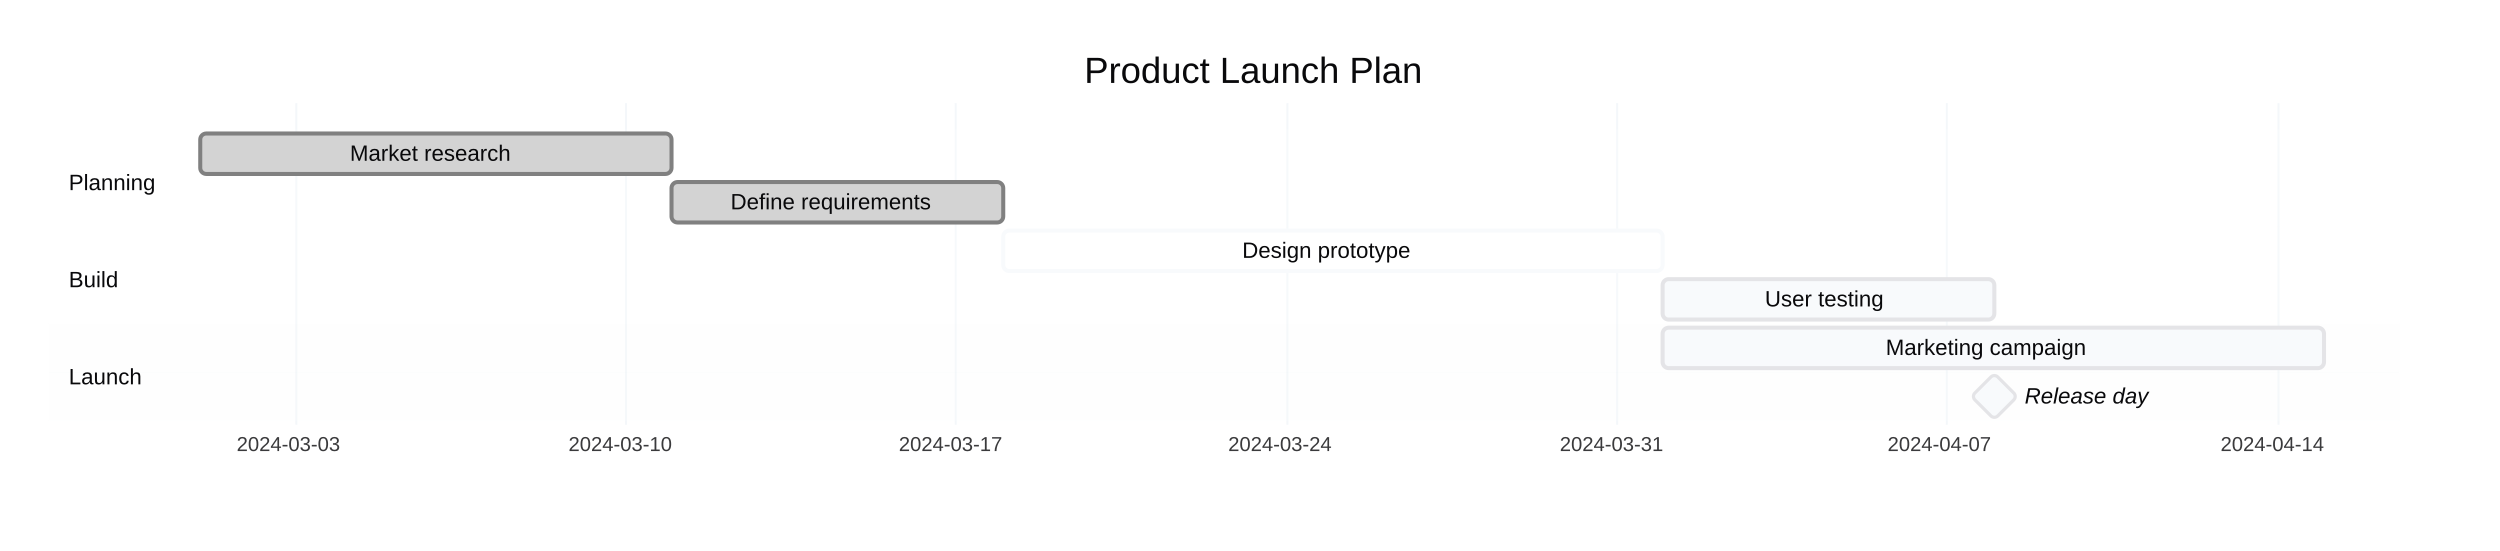
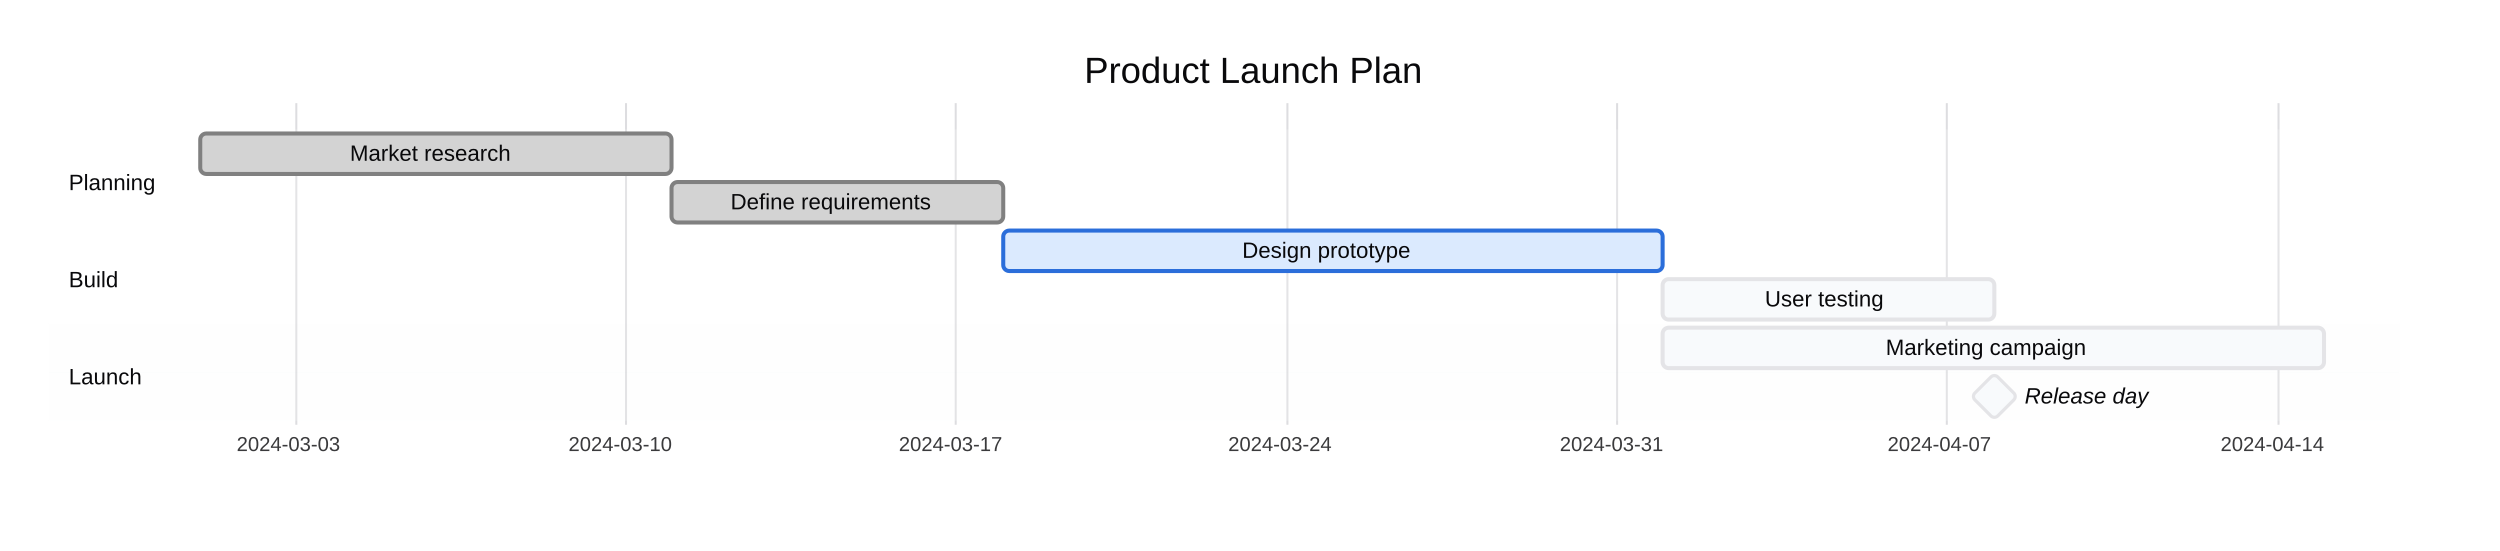
<svg xmlns="http://www.w3.org/2000/svg" id="mermaid-svg-0" width="1236" viewBox="-24 -16 1236 272" role="img" aria-roledescription="gantt" color="rgb(241, 245, 249)" fill="rgb(9, 9, 11)" fill-opacity="1" fill-rule="nonzero" stroke="none" stroke-opacity="1" stroke-width="1px" stroke-dasharray="none" stroke-dashoffset="0px" stroke-linecap="butt" stroke-linejoin="miter" opacity="1" font-family="Inter, system-ui, sans-serif" font-size="13px" font-weight="400" font-style="normal" letter-spacing="normal" text-anchor="start" visibility="visible" display="block" paint-order="normal" height="272" aria-labelledby="mermapix-title mermapix-desc">
  <g transform="translate(75, 194)" fill="none" font-size="10px" font-family="sans-serif" text-anchor="middle" color="rgb(241, 245, 249)" fill-opacity="1" fill-rule="nonzero" stroke="none" stroke-opacity="1" stroke-width="1px" stroke-dasharray="none" stroke-dashoffset="0px" stroke-linecap="butt" stroke-linejoin="miter" opacity="1" font-weight="400" font-style="normal" letter-spacing="normal" visibility="visible" display="grid" paint-order="normal">
    <path stroke="rgb(241, 245, 249)" d="M0.5,-159V0.5H1050.5V-159" color="rgb(241, 245, 249)" fill="none" fill-opacity="1" fill-rule="nonzero" stroke-opacity="1" stroke-width="0px" stroke-dasharray="none" stroke-dashoffset="0px" stroke-linecap="butt" stroke-linejoin="miter" opacity="1" font-family="sans-serif" font-size="10px" font-weight="400" font-style="normal" letter-spacing="normal" text-anchor="middle" visibility="visible" display="block" paint-order="normal" />
-     <g opacity="0.8" transform="translate(47.5,0)" color="rgb(241, 245, 249)" fill="none" fill-opacity="1" fill-rule="nonzero" stroke="rgb(211, 211, 211)" stroke-opacity="1" stroke-width="1px" stroke-dasharray="none" stroke-dashoffset="0px" stroke-linecap="butt" stroke-linejoin="miter" font-family="sans-serif" font-size="10px" font-weight="400" font-style="normal" letter-spacing="normal" text-anchor="middle" visibility="visible" display="block" paint-order="normal">
-       <line stroke="rgb(241, 245, 249)" y2="-159" color="rgb(241, 245, 249)" fill="none" fill-opacity="1" fill-rule="nonzero" stroke-opacity="1" stroke-width="1px" stroke-dasharray="none" stroke-dashoffset="0px" stroke-linecap="butt" stroke-linejoin="miter" opacity="1" font-family="sans-serif" font-size="10px" font-weight="400" font-style="normal" letter-spacing="normal" text-anchor="middle" visibility="visible" display="inline" paint-order="normal" />
+     <g opacity="0.8" transform="translate(47.5,0)" color="rgb(241, 245, 249)" fill="none" fill-opacity="1" fill-rule="nonzero" stroke="rgb(212, 212, 216)" stroke-opacity="1" stroke-width="1px" stroke-dasharray="none" stroke-dashoffset="0px" stroke-linecap="butt" stroke-linejoin="miter" font-family="sans-serif" font-size="10px" font-weight="400" font-style="normal" letter-spacing="normal" text-anchor="middle" visibility="visible" display="block" paint-order="normal">
+       <line stroke="rgb(212, 212, 216)" y2="-159" color="rgb(241, 245, 249)" fill="none" fill-opacity="1" fill-rule="nonzero" stroke-opacity="1" stroke-width="1px" stroke-dasharray="none" stroke-dashoffset="0px" stroke-linecap="butt" stroke-linejoin="miter" opacity="1" font-family="sans-serif" font-size="10px" font-weight="400" font-style="normal" letter-spacing="normal" text-anchor="middle" visibility="visible" display="inline" paint-order="normal" />
      <text fill="rgb(9, 9, 11)" dy="1em" stroke="none" font-size="10" color="rgb(241, 245, 249)" fill-opacity="1" fill-rule="nonzero" stroke-dashoffset="0px" stroke-linecap="butt" stroke-linejoin="miter" opacity="1" font-family="Arial, sans-serif" font-weight="400" font-style="normal" letter-spacing="normal" text-anchor="start" visibility="visible" display="block" paint-order="normal">
        <tspan x="-29.5" y="13" fill="rgb(9, 9, 11)" stroke="none">2024-03-03</tspan>
      </text>
    </g>
-     <g opacity="0.8" transform="translate(210.5,0)" color="rgb(241, 245, 249)" fill="none" fill-opacity="1" fill-rule="nonzero" stroke="rgb(211, 211, 211)" stroke-opacity="1" stroke-width="1px" stroke-dasharray="none" stroke-dashoffset="0px" stroke-linecap="butt" stroke-linejoin="miter" font-family="sans-serif" font-size="10px" font-weight="400" font-style="normal" letter-spacing="normal" text-anchor="middle" visibility="visible" display="block" paint-order="normal">
-       <line stroke="rgb(241, 245, 249)" y2="-159" color="rgb(241, 245, 249)" fill="none" fill-opacity="1" fill-rule="nonzero" stroke-opacity="1" stroke-width="1px" stroke-dasharray="none" stroke-dashoffset="0px" stroke-linecap="butt" stroke-linejoin="miter" opacity="1" font-family="sans-serif" font-size="10px" font-weight="400" font-style="normal" letter-spacing="normal" text-anchor="middle" visibility="visible" display="inline" paint-order="normal" />
+     <g opacity="0.8" transform="translate(210.5,0)" color="rgb(241, 245, 249)" fill="none" fill-opacity="1" fill-rule="nonzero" stroke="rgb(212, 212, 216)" stroke-opacity="1" stroke-width="1px" stroke-dasharray="none" stroke-dashoffset="0px" stroke-linecap="butt" stroke-linejoin="miter" font-family="sans-serif" font-size="10px" font-weight="400" font-style="normal" letter-spacing="normal" text-anchor="middle" visibility="visible" display="block" paint-order="normal">
+       <line stroke="rgb(212, 212, 216)" y2="-159" color="rgb(241, 245, 249)" fill="none" fill-opacity="1" fill-rule="nonzero" stroke-opacity="1" stroke-width="1px" stroke-dasharray="none" stroke-dashoffset="0px" stroke-linecap="butt" stroke-linejoin="miter" opacity="1" font-family="sans-serif" font-size="10px" font-weight="400" font-style="normal" letter-spacing="normal" text-anchor="middle" visibility="visible" display="inline" paint-order="normal" />
      <text fill="rgb(9, 9, 11)" dy="1em" stroke="none" font-size="10" color="rgb(241, 245, 249)" fill-opacity="1" fill-rule="nonzero" stroke-dashoffset="0px" stroke-linecap="butt" stroke-linejoin="miter" opacity="1" font-family="Arial, sans-serif" font-weight="400" font-style="normal" letter-spacing="normal" text-anchor="start" visibility="visible" display="block" paint-order="normal">
        <tspan x="-28.438" y="13" fill="rgb(9, 9, 11)" stroke="none">2024-03-10</tspan>
      </text>
    </g>
-     <g opacity="0.8" transform="translate(373.5,0)" color="rgb(241, 245, 249)" fill="none" fill-opacity="1" fill-rule="nonzero" stroke="rgb(211, 211, 211)" stroke-opacity="1" stroke-width="1px" stroke-dasharray="none" stroke-dashoffset="0px" stroke-linecap="butt" stroke-linejoin="miter" font-family="sans-serif" font-size="10px" font-weight="400" font-style="normal" letter-spacing="normal" text-anchor="middle" visibility="visible" display="block" paint-order="normal">
-       <line stroke="rgb(241, 245, 249)" y2="-159" color="rgb(241, 245, 249)" fill="none" fill-opacity="1" fill-rule="nonzero" stroke-opacity="1" stroke-width="1px" stroke-dasharray="none" stroke-dashoffset="0px" stroke-linecap="butt" stroke-linejoin="miter" opacity="1" font-family="sans-serif" font-size="10px" font-weight="400" font-style="normal" letter-spacing="normal" text-anchor="middle" visibility="visible" display="inline" paint-order="normal" />
+     <g opacity="0.8" transform="translate(373.5,0)" color="rgb(241, 245, 249)" fill="none" fill-opacity="1" fill-rule="nonzero" stroke="rgb(212, 212, 216)" stroke-opacity="1" stroke-width="1px" stroke-dasharray="none" stroke-dashoffset="0px" stroke-linecap="butt" stroke-linejoin="miter" font-family="sans-serif" font-size="10px" font-weight="400" font-style="normal" letter-spacing="normal" text-anchor="middle" visibility="visible" display="block" paint-order="normal">
+       <line stroke="rgb(212, 212, 216)" y2="-159" color="rgb(241, 245, 249)" fill="none" fill-opacity="1" fill-rule="nonzero" stroke-opacity="1" stroke-width="1px" stroke-dasharray="none" stroke-dashoffset="0px" stroke-linecap="butt" stroke-linejoin="miter" opacity="1" font-family="sans-serif" font-size="10px" font-weight="400" font-style="normal" letter-spacing="normal" text-anchor="middle" visibility="visible" display="inline" paint-order="normal" />
      <text fill="rgb(9, 9, 11)" dy="1em" stroke="none" font-size="10" color="rgb(241, 245, 249)" fill-opacity="1" fill-rule="nonzero" stroke-dashoffset="0px" stroke-linecap="butt" stroke-linejoin="miter" opacity="1" font-family="Arial, sans-serif" font-weight="400" font-style="normal" letter-spacing="normal" text-anchor="start" visibility="visible" display="block" paint-order="normal">
        <tspan x="-28.125" y="13" fill="rgb(9, 9, 11)" stroke="none">2024-03-17</tspan>
      </text>
    </g>
-     <g opacity="0.8" transform="translate(537.5,0)" color="rgb(241, 245, 249)" fill="none" fill-opacity="1" fill-rule="nonzero" stroke="rgb(211, 211, 211)" stroke-opacity="1" stroke-width="1px" stroke-dasharray="none" stroke-dashoffset="0px" stroke-linecap="butt" stroke-linejoin="miter" font-family="sans-serif" font-size="10px" font-weight="400" font-style="normal" letter-spacing="normal" text-anchor="middle" visibility="visible" display="block" paint-order="normal">
-       <line stroke="rgb(241, 245, 249)" y2="-159" color="rgb(241, 245, 249)" fill="none" fill-opacity="1" fill-rule="nonzero" stroke-opacity="1" stroke-width="1px" stroke-dasharray="none" stroke-dashoffset="0px" stroke-linecap="butt" stroke-linejoin="miter" opacity="1" font-family="sans-serif" font-size="10px" font-weight="400" font-style="normal" letter-spacing="normal" text-anchor="middle" visibility="visible" display="inline" paint-order="normal" />
+     <g opacity="0.8" transform="translate(537.5,0)" color="rgb(241, 245, 249)" fill="none" fill-opacity="1" fill-rule="nonzero" stroke="rgb(212, 212, 216)" stroke-opacity="1" stroke-width="1px" stroke-dasharray="none" stroke-dashoffset="0px" stroke-linecap="butt" stroke-linejoin="miter" font-family="sans-serif" font-size="10px" font-weight="400" font-style="normal" letter-spacing="normal" text-anchor="middle" visibility="visible" display="block" paint-order="normal">
+       <line stroke="rgb(212, 212, 216)" y2="-159" color="rgb(241, 245, 249)" fill="none" fill-opacity="1" fill-rule="nonzero" stroke-opacity="1" stroke-width="1px" stroke-dasharray="none" stroke-dashoffset="0px" stroke-linecap="butt" stroke-linejoin="miter" opacity="1" font-family="sans-serif" font-size="10px" font-weight="400" font-style="normal" letter-spacing="normal" text-anchor="middle" visibility="visible" display="inline" paint-order="normal" />
      <text fill="rgb(9, 9, 11)" dy="1em" stroke="none" font-size="10" color="rgb(241, 245, 249)" fill-opacity="1" fill-rule="nonzero" stroke-dashoffset="0px" stroke-linecap="butt" stroke-linejoin="miter" opacity="1" font-family="Arial, sans-serif" font-weight="400" font-style="normal" letter-spacing="normal" text-anchor="start" visibility="visible" display="block" paint-order="normal">
        <tspan x="-29.281" y="13" fill="rgb(9, 9, 11)" stroke="none">2024-03-24</tspan>
      </text>
    </g>
-     <g opacity="0.8" transform="translate(700.5,0)" color="rgb(241, 245, 249)" fill="none" fill-opacity="1" fill-rule="nonzero" stroke="rgb(211, 211, 211)" stroke-opacity="1" stroke-width="1px" stroke-dasharray="none" stroke-dashoffset="0px" stroke-linecap="butt" stroke-linejoin="miter" font-family="sans-serif" font-size="10px" font-weight="400" font-style="normal" letter-spacing="normal" text-anchor="middle" visibility="visible" display="block" paint-order="normal">
-       <line stroke="rgb(241, 245, 249)" y2="-159" color="rgb(241, 245, 249)" fill="none" fill-opacity="1" fill-rule="nonzero" stroke-opacity="1" stroke-width="1px" stroke-dasharray="none" stroke-dashoffset="0px" stroke-linecap="butt" stroke-linejoin="miter" opacity="1" font-family="sans-serif" font-size="10px" font-weight="400" font-style="normal" letter-spacing="normal" text-anchor="middle" visibility="visible" display="inline" paint-order="normal" />
+     <g opacity="0.8" transform="translate(700.5,0)" color="rgb(241, 245, 249)" fill="none" fill-opacity="1" fill-rule="nonzero" stroke="rgb(212, 212, 216)" stroke-opacity="1" stroke-width="1px" stroke-dasharray="none" stroke-dashoffset="0px" stroke-linecap="butt" stroke-linejoin="miter" font-family="sans-serif" font-size="10px" font-weight="400" font-style="normal" letter-spacing="normal" text-anchor="middle" visibility="visible" display="block" paint-order="normal">
+       <line stroke="rgb(212, 212, 216)" y2="-159" color="rgb(241, 245, 249)" fill="none" fill-opacity="1" fill-rule="nonzero" stroke-opacity="1" stroke-width="1px" stroke-dasharray="none" stroke-dashoffset="0px" stroke-linecap="butt" stroke-linejoin="miter" opacity="1" font-family="sans-serif" font-size="10px" font-weight="400" font-style="normal" letter-spacing="normal" text-anchor="middle" visibility="visible" display="inline" paint-order="normal" />
      <text fill="rgb(9, 9, 11)" dy="1em" stroke="none" font-size="10" color="rgb(241, 245, 249)" fill-opacity="1" fill-rule="nonzero" stroke-dashoffset="0px" stroke-linecap="butt" stroke-linejoin="miter" opacity="1" font-family="Arial, sans-serif" font-weight="400" font-style="normal" letter-spacing="normal" text-anchor="start" visibility="visible" display="block" paint-order="normal">
        <tspan x="-28.344" y="13" fill="rgb(9, 9, 11)" stroke="none">2024-03-31</tspan>
      </text>
    </g>
-     <g opacity="0.8" transform="translate(863.5,0)" color="rgb(241, 245, 249)" fill="none" fill-opacity="1" fill-rule="nonzero" stroke="rgb(211, 211, 211)" stroke-opacity="1" stroke-width="1px" stroke-dasharray="none" stroke-dashoffset="0px" stroke-linecap="butt" stroke-linejoin="miter" font-family="sans-serif" font-size="10px" font-weight="400" font-style="normal" letter-spacing="normal" text-anchor="middle" visibility="visible" display="block" paint-order="normal">
-       <line stroke="rgb(241, 245, 249)" y2="-159" color="rgb(241, 245, 249)" fill="none" fill-opacity="1" fill-rule="nonzero" stroke-opacity="1" stroke-width="1px" stroke-dasharray="none" stroke-dashoffset="0px" stroke-linecap="butt" stroke-linejoin="miter" opacity="1" font-family="sans-serif" font-size="10px" font-weight="400" font-style="normal" letter-spacing="normal" text-anchor="middle" visibility="visible" display="inline" paint-order="normal" />
+     <g opacity="0.8" transform="translate(863.5,0)" color="rgb(241, 245, 249)" fill="none" fill-opacity="1" fill-rule="nonzero" stroke="rgb(212, 212, 216)" stroke-opacity="1" stroke-width="1px" stroke-dasharray="none" stroke-dashoffset="0px" stroke-linecap="butt" stroke-linejoin="miter" font-family="sans-serif" font-size="10px" font-weight="400" font-style="normal" letter-spacing="normal" text-anchor="middle" visibility="visible" display="block" paint-order="normal">
+       <line stroke="rgb(212, 212, 216)" y2="-159" color="rgb(241, 245, 249)" fill="none" fill-opacity="1" fill-rule="nonzero" stroke-opacity="1" stroke-width="1px" stroke-dasharray="none" stroke-dashoffset="0px" stroke-linecap="butt" stroke-linejoin="miter" opacity="1" font-family="sans-serif" font-size="10px" font-weight="400" font-style="normal" letter-spacing="normal" text-anchor="middle" visibility="visible" display="inline" paint-order="normal" />
      <text fill="rgb(9, 9, 11)" dy="1em" stroke="none" font-size="10" color="rgb(241, 245, 249)" fill-opacity="1" fill-rule="nonzero" stroke-dashoffset="0px" stroke-linecap="butt" stroke-linejoin="miter" opacity="1" font-family="Arial, sans-serif" font-weight="400" font-style="normal" letter-spacing="normal" text-anchor="start" visibility="visible" display="block" paint-order="normal">
        <tspan x="-29.281" y="13" fill="rgb(9, 9, 11)" stroke="none">2024-04-07</tspan>
      </text>
    </g>
-     <g opacity="0.8" transform="translate(1027.5,0)" color="rgb(241, 245, 249)" fill="none" fill-opacity="1" fill-rule="nonzero" stroke="rgb(211, 211, 211)" stroke-opacity="1" stroke-width="1px" stroke-dasharray="none" stroke-dashoffset="0px" stroke-linecap="butt" stroke-linejoin="miter" font-family="sans-serif" font-size="10px" font-weight="400" font-style="normal" letter-spacing="normal" text-anchor="middle" visibility="visible" display="block" paint-order="normal">
-       <line stroke="rgb(241, 245, 249)" y2="-159" color="rgb(241, 245, 249)" fill="none" fill-opacity="1" fill-rule="nonzero" stroke-opacity="1" stroke-width="1px" stroke-dasharray="none" stroke-dashoffset="0px" stroke-linecap="butt" stroke-linejoin="miter" opacity="1" font-family="sans-serif" font-size="10px" font-weight="400" font-style="normal" letter-spacing="normal" text-anchor="middle" visibility="visible" display="inline" paint-order="normal" />
+     <g opacity="0.8" transform="translate(1027.5,0)" color="rgb(241, 245, 249)" fill="none" fill-opacity="1" fill-rule="nonzero" stroke="rgb(212, 212, 216)" stroke-opacity="1" stroke-width="1px" stroke-dasharray="none" stroke-dashoffset="0px" stroke-linecap="butt" stroke-linejoin="miter" font-family="sans-serif" font-size="10px" font-weight="400" font-style="normal" letter-spacing="normal" text-anchor="middle" visibility="visible" display="block" paint-order="normal">
+       <line stroke="rgb(212, 212, 216)" y2="-159" color="rgb(241, 245, 249)" fill="none" fill-opacity="1" fill-rule="nonzero" stroke-opacity="1" stroke-width="1px" stroke-dasharray="none" stroke-dashoffset="0px" stroke-linecap="butt" stroke-linejoin="miter" opacity="1" font-family="sans-serif" font-size="10px" font-weight="400" font-style="normal" letter-spacing="normal" text-anchor="middle" visibility="visible" display="inline" paint-order="normal" />
      <text fill="rgb(9, 9, 11)" dy="1em" stroke="none" font-size="10" color="rgb(241, 245, 249)" fill-opacity="1" fill-rule="nonzero" stroke-dashoffset="0px" stroke-linecap="butt" stroke-linejoin="miter" opacity="1" font-family="Arial, sans-serif" font-weight="400" font-style="normal" letter-spacing="normal" text-anchor="start" visibility="visible" display="block" paint-order="normal">
        <tspan x="-28.656" y="13" fill="rgb(9, 9, 11)" stroke="none">2024-04-14</tspan>
      </text>
    </g>
  </g>
  <g color="rgb(241, 245, 249)" fill="rgb(9, 9, 11)" fill-opacity="1" fill-rule="nonzero" stroke="none" stroke-opacity="1" stroke-width="1px" stroke-dasharray="none" stroke-dashoffset="0px" stroke-linecap="butt" stroke-linejoin="miter" opacity="1" font-family="Inter, system-ui, sans-serif" font-size="13px" font-weight="400" font-style="normal" letter-spacing="normal" text-anchor="start" visibility="visible" display="inline" paint-order="normal">
    <rect x="0" y="48" width="1162.5" height="24" color="rgb(241, 245, 249)" fill="rgb(255, 255, 255)" fill-opacity="1" fill-rule="nonzero" stroke="none" stroke-opacity="1" stroke-width="1px" stroke-dasharray="none" stroke-dashoffset="0px" stroke-linecap="butt" stroke-linejoin="miter" opacity="0.2" font-family="Inter, system-ui, sans-serif" font-size="13px" font-weight="400" font-style="normal" letter-spacing="normal" text-anchor="start" visibility="visible" display="inline" paint-order="normal" />
    <rect x="0" y="72" width="1162.5" height="24" color="rgb(241, 245, 249)" fill="rgb(255, 255, 255)" fill-opacity="1" fill-rule="nonzero" stroke="none" stroke-opacity="1" stroke-width="1px" stroke-dasharray="none" stroke-dashoffset="0px" stroke-linecap="butt" stroke-linejoin="miter" opacity="0.2" font-family="Inter, system-ui, sans-serif" font-size="13px" font-weight="400" font-style="normal" letter-spacing="normal" text-anchor="start" visibility="visible" display="inline" paint-order="normal" />
    <rect x="0" y="96" width="1162.5" height="24" color="rgb(241, 245, 249)" fill="rgb(255, 255, 255)" fill-opacity="1" fill-rule="nonzero" stroke="none" stroke-opacity="1" stroke-width="1px" stroke-dasharray="none" stroke-dashoffset="0px" stroke-linecap="butt" stroke-linejoin="miter" opacity="0.2" font-family="Inter, system-ui, sans-serif" font-size="13px" font-weight="400" font-style="normal" letter-spacing="normal" text-anchor="start" visibility="visible" display="inline" paint-order="normal" />
    <rect x="0" y="120" width="1162.5" height="24" color="rgb(241, 245, 249)" fill="rgb(255, 255, 255)" fill-opacity="1" fill-rule="nonzero" stroke="none" stroke-opacity="1" stroke-width="1px" stroke-dasharray="none" stroke-dashoffset="0px" stroke-linecap="butt" stroke-linejoin="miter" opacity="0.2" font-family="Inter, system-ui, sans-serif" font-size="13px" font-weight="400" font-style="normal" letter-spacing="normal" text-anchor="start" visibility="visible" display="inline" paint-order="normal" />
    <rect x="0" y="144" width="1162.5" height="24" color="rgb(241, 245, 249)" fill="rgb(248, 250, 252)" fill-opacity="1" fill-rule="nonzero" stroke="none" stroke-opacity="1" stroke-width="1px" stroke-dasharray="none" stroke-dashoffset="0px" stroke-linecap="butt" stroke-linejoin="miter" opacity="0.2" font-family="Inter, system-ui, sans-serif" font-size="13px" font-weight="400" font-style="normal" letter-spacing="normal" text-anchor="start" visibility="visible" display="inline" paint-order="normal" />
    <rect x="0" y="168" width="1162.5" height="24" color="rgb(241, 245, 249)" fill="rgb(248, 250, 252)" fill-opacity="1" fill-rule="nonzero" stroke="none" stroke-opacity="1" stroke-width="1px" stroke-dasharray="none" stroke-dashoffset="0px" stroke-linecap="butt" stroke-linejoin="miter" opacity="0.2" font-family="Inter, system-ui, sans-serif" font-size="13px" font-weight="400" font-style="normal" letter-spacing="normal" text-anchor="start" visibility="visible" display="inline" paint-order="normal" />
  </g>
  <g color="rgb(241, 245, 249)" fill="rgb(9, 9, 11)" fill-opacity="1" fill-rule="nonzero" stroke="none" stroke-opacity="1" stroke-width="1px" stroke-dasharray="none" stroke-dashoffset="0px" stroke-linecap="butt" stroke-linejoin="miter" opacity="1" font-family="Inter, system-ui, sans-serif" font-size="13px" font-weight="400" font-style="normal" letter-spacing="normal" text-anchor="start" visibility="visible" display="inline" paint-order="normal">
    <rect id="mermaid-svg-0-research" rx="3" ry="3" x="75" y="50" width="233" height="20" transform-origin="191.5px 60px" color="rgb(241, 245, 249)" fill="rgb(211, 211, 211)" fill-opacity="1" fill-rule="nonzero" stroke="rgb(128, 128, 128)" stroke-opacity="1" stroke-width="2px" stroke-dasharray="none" stroke-dashoffset="0px" stroke-linecap="butt" stroke-linejoin="miter" opacity="1" font-family="Inter, system-ui, sans-serif" font-size="13px" font-weight="400" font-style="normal" letter-spacing="normal" text-anchor="start" visibility="visible" display="inline" paint-order="normal" />
    <rect id="mermaid-svg-0-reqs" rx="3" ry="3" x="308" y="74" width="164" height="20" transform-origin="390px 84px" color="rgb(241, 245, 249)" fill="rgb(211, 211, 211)" fill-opacity="1" fill-rule="nonzero" stroke="rgb(128, 128, 128)" stroke-opacity="1" stroke-width="2px" stroke-dasharray="none" stroke-dashoffset="0px" stroke-linecap="butt" stroke-linejoin="miter" opacity="1" font-family="Inter, system-ui, sans-serif" font-size="13px" font-weight="400" font-style="normal" letter-spacing="normal" text-anchor="start" visibility="visible" display="inline" paint-order="normal" />
-     <rect id="mermaid-svg-0-proto" rx="3" ry="3" x="472" y="98" width="326" height="20" transform-origin="635px 108px" color="rgb(241, 245, 249)" fill="rgb(255, 255, 255)" fill-opacity="1" fill-rule="nonzero" stroke="rgb(248, 250, 252)" stroke-opacity="1" stroke-width="2px" stroke-dasharray="none" stroke-dashoffset="0px" stroke-linecap="butt" stroke-linejoin="miter" opacity="1" font-family="Inter, system-ui, sans-serif" font-size="13px" font-weight="400" font-style="normal" letter-spacing="normal" text-anchor="start" visibility="visible" display="inline" paint-order="normal" />
+     <rect id="mermaid-svg-0-proto" rx="3" ry="3" x="472" y="98" width="326" height="20" transform-origin="635px 108px" color="rgb(241, 245, 249)" fill="rgb(219, 234, 254)" fill-opacity="1" fill-rule="nonzero" stroke="rgb(43, 110, 218)" stroke-opacity="1" stroke-width="2px" stroke-dasharray="none" stroke-dashoffset="0px" stroke-linecap="butt" stroke-linejoin="miter" opacity="1" font-family="Inter, system-ui, sans-serif" font-size="13px" font-weight="400" font-style="normal" letter-spacing="normal" text-anchor="start" visibility="visible" display="inline" paint-order="normal" />
    <rect id="mermaid-svg-0-testing" rx="3" ry="3" x="798" y="122" width="164" height="20" transform-origin="880px 132px" color="rgb(241, 245, 249)" fill="rgb(248, 250, 252)" fill-opacity="1" fill-rule="nonzero" stroke="rgb(228, 228, 231)" stroke-opacity="1" stroke-width="2px" stroke-dasharray="none" stroke-dashoffset="0px" stroke-linecap="butt" stroke-linejoin="miter" opacity="1" font-family="Inter, system-ui, sans-serif" font-size="13px" font-weight="400" font-style="normal" letter-spacing="normal" text-anchor="start" visibility="visible" display="inline" paint-order="normal" />
    <rect id="mermaid-svg-0-marketing" rx="3" ry="3" x="798" y="146" width="327" height="20" transform-origin="961.5px 156px" color="rgb(241, 245, 249)" fill="rgb(248, 250, 252)" fill-opacity="1" fill-rule="nonzero" stroke="rgb(228, 228, 231)" stroke-opacity="1" stroke-width="2px" stroke-dasharray="none" stroke-dashoffset="0px" stroke-linecap="butt" stroke-linejoin="miter" opacity="1" font-family="Inter, system-ui, sans-serif" font-size="13px" font-weight="400" font-style="normal" letter-spacing="normal" text-anchor="start" visibility="visible" display="inline" paint-order="normal" />
    <rect id="mermaid-svg-0-task1" rx="3" ry="3" x="952" y="170" width="20" height="20" color="rgb(241, 245, 249)" fill="rgb(248, 250, 252)" fill-opacity="1" fill-rule="nonzero" stroke="rgb(228, 228, 231)" stroke-opacity="1" stroke-width="2px" stroke-dasharray="none" stroke-dashoffset="0px" stroke-linecap="butt" stroke-linejoin="miter" opacity="1" font-family="Inter, system-ui, sans-serif" font-size="13px" font-weight="400" font-style="normal" letter-spacing="normal" text-anchor="start" visibility="visible" display="inline" paint-order="normal" transform="matrix(0.565685 0.565685 -0.565685 0.565685 519.634 -466.0128)" />
    <text id="mermaid-svg-0-research-text" font-size="11" color="rgb(241, 245, 249)" fill="rgb(9, 9, 11)" fill-opacity="1" fill-rule="nonzero" stroke="none" stroke-dashoffset="0px" stroke-linecap="butt" stroke-linejoin="miter" opacity="1" font-family="Arial, sans-serif" font-weight="400" font-style="normal" letter-spacing="normal" text-anchor="start" visibility="visible" display="block" paint-order="normal">
      <tspan x="149" y="63.5" fill="rgb(9, 9, 11)" stroke="none">Market research      </tspan>
    </text>
    <text id="mermaid-svg-0-reqs-text" font-size="11" color="rgb(241, 245, 249)" fill="rgb(9, 9, 11)" fill-opacity="1" fill-rule="nonzero" stroke="none" stroke-dashoffset="0px" stroke-linecap="butt" stroke-linejoin="miter" opacity="1" font-family="Arial, sans-serif" font-weight="400" font-style="normal" letter-spacing="normal" text-anchor="start" visibility="visible" display="block" paint-order="normal">
      <tspan x="337.188" y="87.5" fill="rgb(9, 9, 11)" stroke="none">Define requirements  </tspan>
    </text>
    <text id="mermaid-svg-0-proto-text" font-size="11" color="rgb(241, 245, 249)" fill="rgb(9, 9, 11)" fill-opacity="1" fill-rule="nonzero" stroke="none" stroke-dashoffset="0px" stroke-linecap="butt" stroke-linejoin="miter" opacity="1" font-family="Arial, sans-serif" font-weight="400" font-style="normal" letter-spacing="normal" text-anchor="start" visibility="visible" display="block" paint-order="normal">
      <tspan x="590.156" y="111.5" fill="rgb(9, 9, 11)" stroke="none">Design prototype     </tspan>
    </text>
    <text id="mermaid-svg-0-testing-text" font-size="11" color="rgb(241, 245, 249)" fill="rgb(9, 9, 11)" fill-opacity="1" fill-rule="nonzero" stroke="none" stroke-dashoffset="0px" stroke-linecap="butt" stroke-linejoin="miter" opacity="1" font-family="Arial, sans-serif" font-weight="400" font-style="normal" letter-spacing="normal" text-anchor="start" visibility="visible" display="block" paint-order="normal">
      <tspan x="848.562" y="135.5" fill="rgb(9, 9, 11)" stroke="none">User testing         </tspan>
    </text>
    <text id="mermaid-svg-0-marketing-text" font-size="11" color="rgb(241, 245, 249)" fill="rgb(9, 9, 11)" fill-opacity="1" fill-rule="nonzero" stroke="none" stroke-dashoffset="0px" stroke-linecap="butt" stroke-linejoin="miter" opacity="1" font-family="Arial, sans-serif" font-weight="400" font-style="normal" letter-spacing="normal" text-anchor="start" visibility="visible" display="block" paint-order="normal">
      <tspan x="908.312" y="159.5" fill="rgb(9, 9, 11)" stroke="none">Marketing campaign   </tspan>
    </text>
    <text id="mermaid-svg-0-task1-text" font-size="11" color="rgb(241, 245, 249)" fill="rgb(9, 9, 11)" fill-opacity="1" fill-rule="nonzero" stroke="none" stroke-dashoffset="0px" stroke-linecap="butt" stroke-linejoin="miter" opacity="1" font-family="Arial, sans-serif" font-weight="400" font-style="italic" letter-spacing="normal" text-anchor="start" visibility="visible" display="block" paint-order="normal">
      <tspan x="977" y="183.5" fill="rgb(9, 9, 11)" stroke="none">Release day          </tspan>
    </text>
  </g>
  <g color="rgb(241, 245, 249)" fill="rgb(9, 9, 11)" fill-opacity="1" fill-rule="nonzero" stroke="none" stroke-opacity="1" stroke-width="1px" stroke-dasharray="none" stroke-dashoffset="0px" stroke-linecap="butt" stroke-linejoin="miter" opacity="1" font-family="Inter, system-ui, sans-serif" font-size="13px" font-weight="400" font-style="normal" letter-spacing="normal" text-anchor="start" visibility="visible" display="inline" paint-order="normal">
    <text dy="0em" font-size="11" color="rgb(241, 245, 249)" fill="rgb(9, 9, 11)" fill-opacity="1" fill-rule="nonzero" stroke="none" stroke-dashoffset="0px" stroke-linecap="butt" stroke-linejoin="miter" opacity="1" font-family="Arial, sans-serif" font-weight="400" font-style="normal" letter-spacing="normal" text-anchor="start" visibility="visible" display="block" paint-order="normal">
      <tspan x="10" y="78" fill="rgb(9, 9, 11)" stroke="none">Planning</tspan>
    </text>
    <text dy="0em" font-size="11" color="rgb(241, 245, 249)" fill="rgb(9, 9, 11)" fill-opacity="1" fill-rule="nonzero" stroke="none" stroke-dashoffset="0px" stroke-linecap="butt" stroke-linejoin="miter" opacity="1" font-family="Arial, sans-serif" font-weight="400" font-style="normal" letter-spacing="normal" text-anchor="start" visibility="visible" display="block" paint-order="normal">
      <tspan x="10" y="126" fill="rgb(9, 9, 11)" stroke="none">Build</tspan>
    </text>
    <text dy="0em" font-size="11" color="rgb(241, 245, 249)" fill="rgb(9, 9, 11)" fill-opacity="1" fill-rule="nonzero" stroke="none" stroke-dashoffset="0px" stroke-linecap="butt" stroke-linejoin="miter" opacity="1" font-family="Arial, sans-serif" font-weight="400" font-style="normal" letter-spacing="normal" text-anchor="start" visibility="visible" display="block" paint-order="normal">
      <tspan x="10" y="174" fill="rgb(9, 9, 11)" stroke="none">Launch</tspan>
    </text>
  </g>
  <g color="rgb(241, 245, 249)" fill="none" fill-opacity="1" fill-rule="nonzero" stroke="rgb(255, 0, 0)" stroke-opacity="1" stroke-width="2px" stroke-dasharray="none" stroke-dashoffset="0px" stroke-linecap="butt" stroke-linejoin="miter" opacity="1" font-family="Inter, system-ui, sans-serif" font-size="13px" font-weight="400" font-style="normal" letter-spacing="normal" text-anchor="start" visibility="visible" display="inline" paint-order="normal">
-     <line x1="22950" x2="22950" y1="25" y2="219" color="rgb(241, 245, 249)" fill="none" fill-opacity="1" fill-rule="nonzero" stroke="rgb(255, 0, 0)" stroke-opacity="1" stroke-width="2px" stroke-dasharray="none" stroke-dashoffset="0px" stroke-linecap="butt" stroke-linejoin="miter" opacity="1" font-family="Inter, system-ui, sans-serif" font-size="13px" font-weight="400" font-style="normal" letter-spacing="normal" text-anchor="start" visibility="visible" display="inline" paint-order="normal" />
+     <line x1="23419" x2="23419" y1="25" y2="219" color="rgb(241, 245, 249)" fill="none" fill-opacity="1" fill-rule="nonzero" stroke="rgb(255, 0, 0)" stroke-opacity="1" stroke-width="2px" stroke-dasharray="none" stroke-dashoffset="0px" stroke-linecap="butt" stroke-linejoin="miter" opacity="1" font-family="Inter, system-ui, sans-serif" font-size="13px" font-weight="400" font-style="normal" letter-spacing="normal" text-anchor="start" visibility="visible" display="inline" paint-order="normal" />
  </g>
  <text color="rgb(241, 245, 249)" fill="rgb(9, 9, 11)" fill-opacity="1" fill-rule="nonzero" stroke="none" stroke-dashoffset="0px" stroke-linecap="butt" stroke-linejoin="miter" opacity="1" font-family="Arial, sans-serif" font-size="18" font-weight="400" font-style="normal" letter-spacing="normal" text-anchor="start" visibility="visible" display="block" paint-order="normal">
    <tspan x="512.062" y="25" fill="rgb(9, 9, 11)" stroke="none">Product Launch Plan</tspan>
  </text>
</svg>
